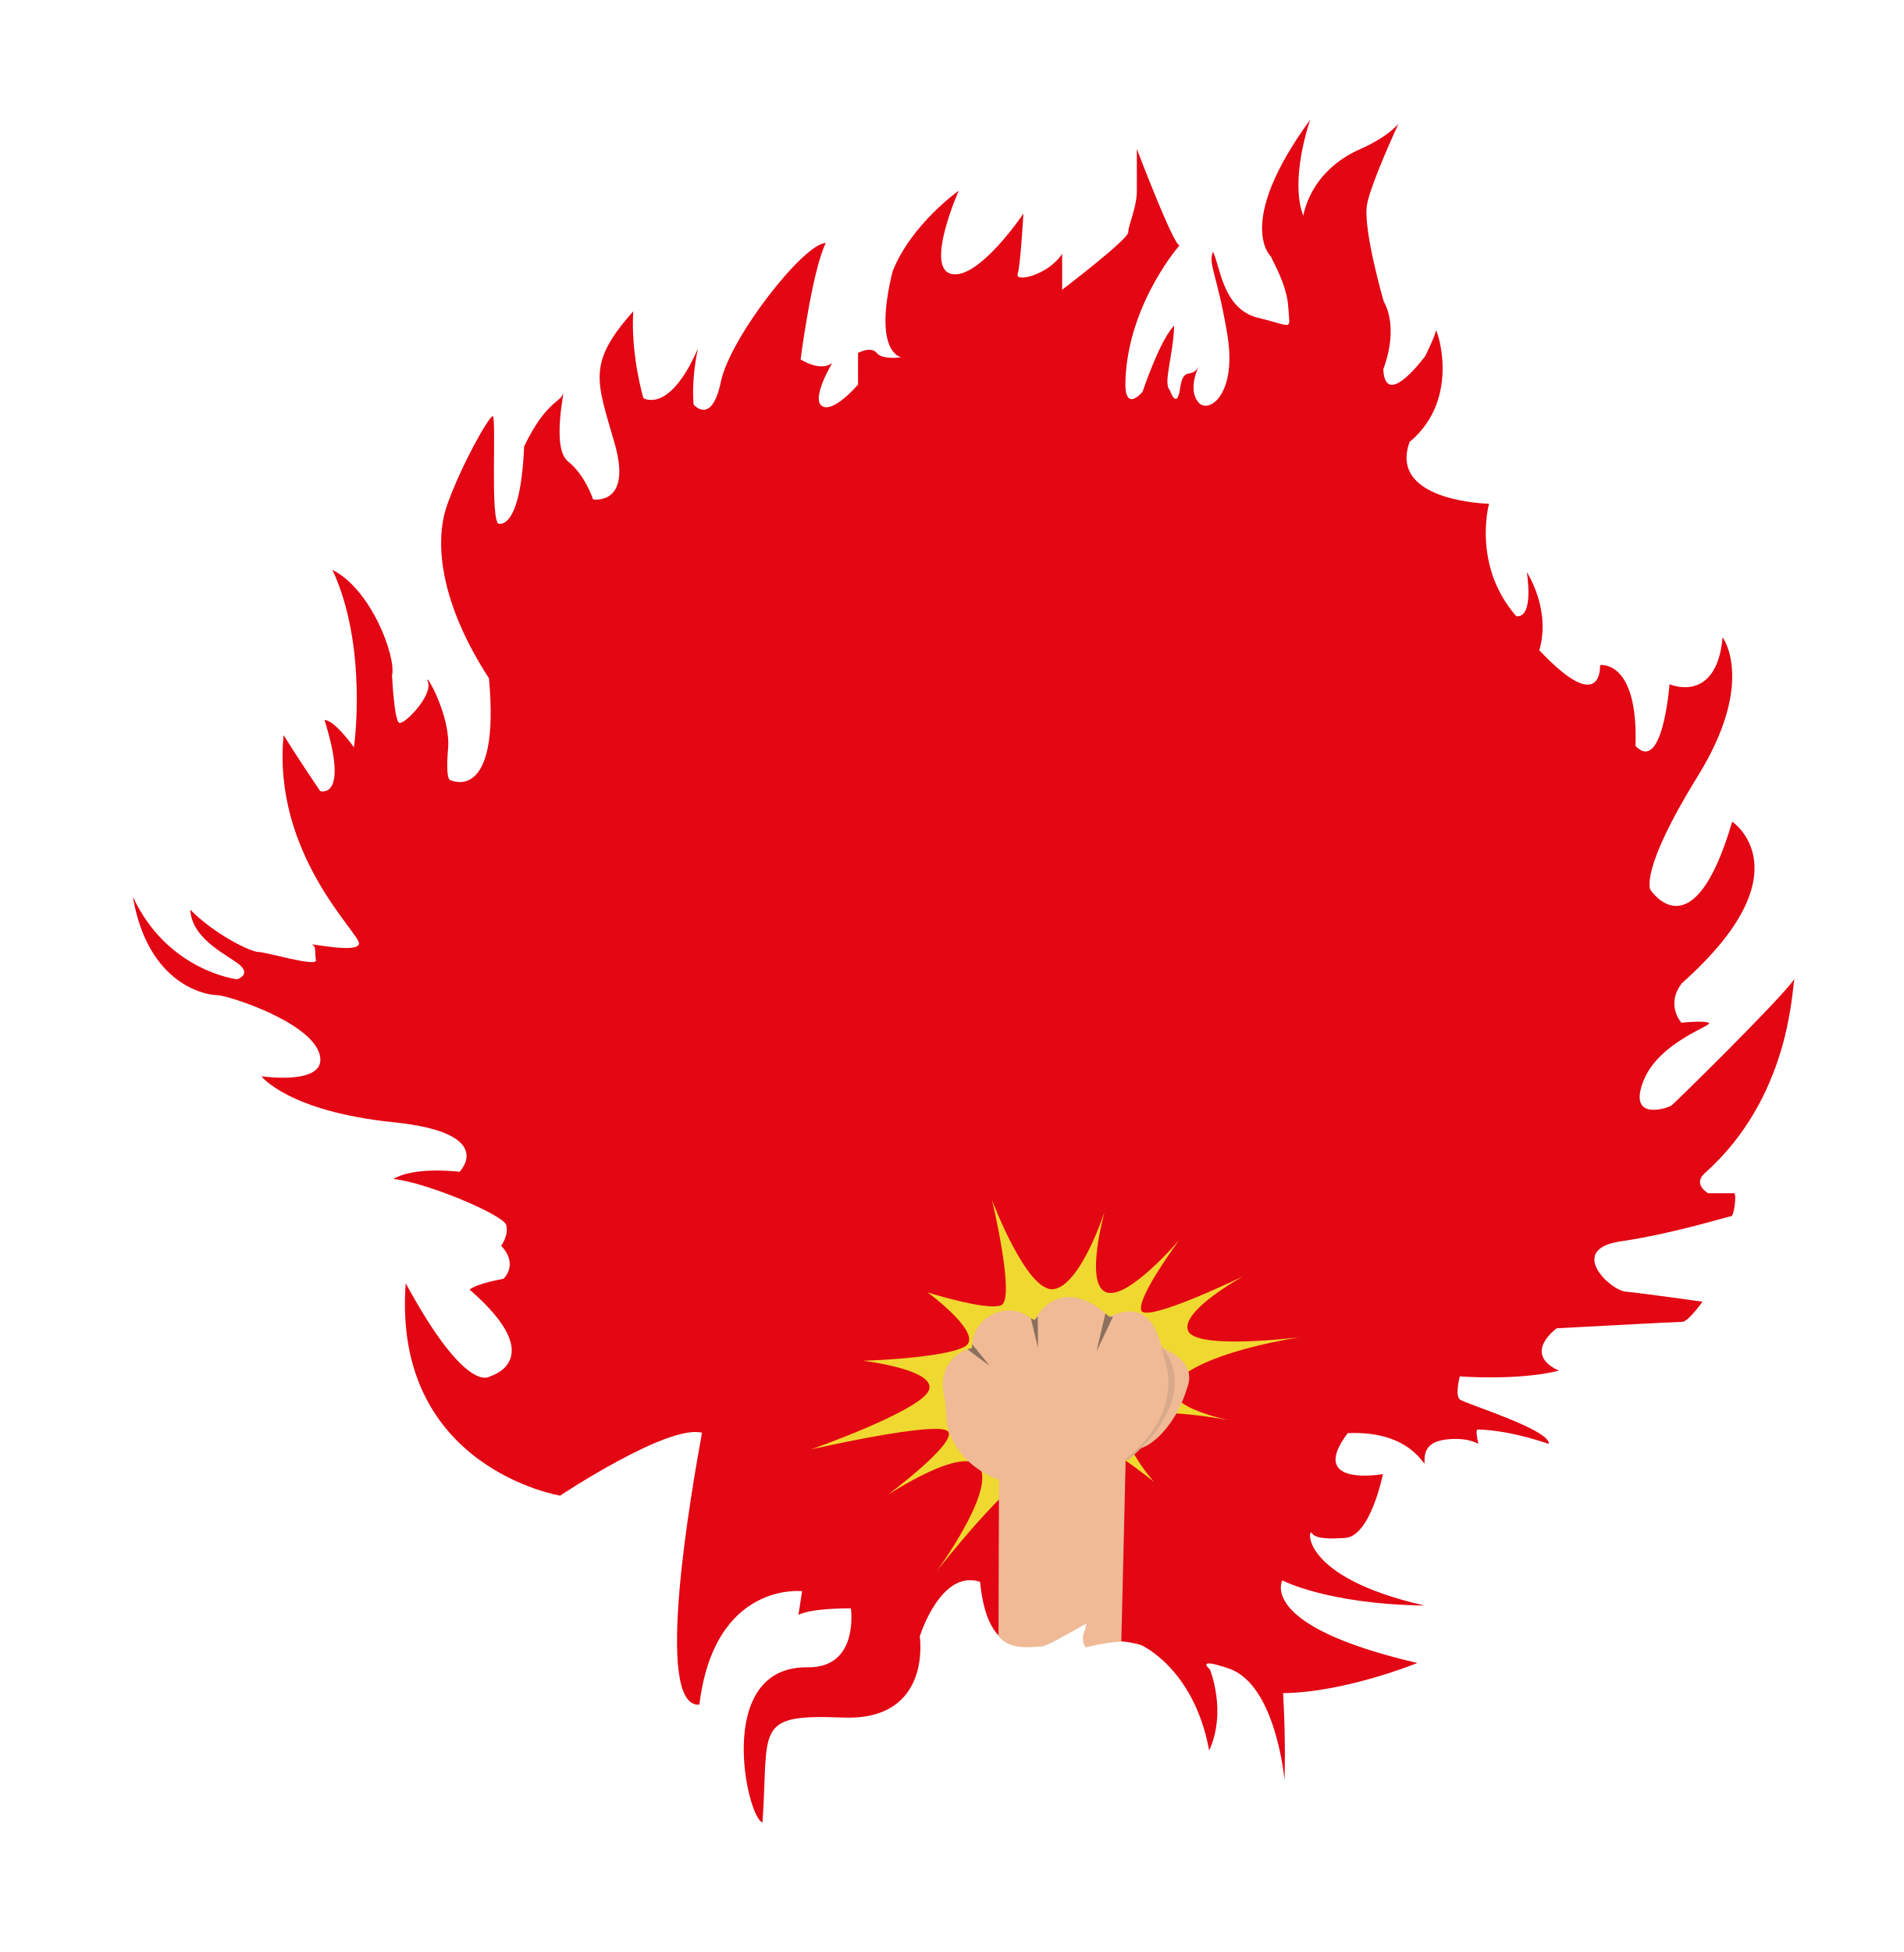
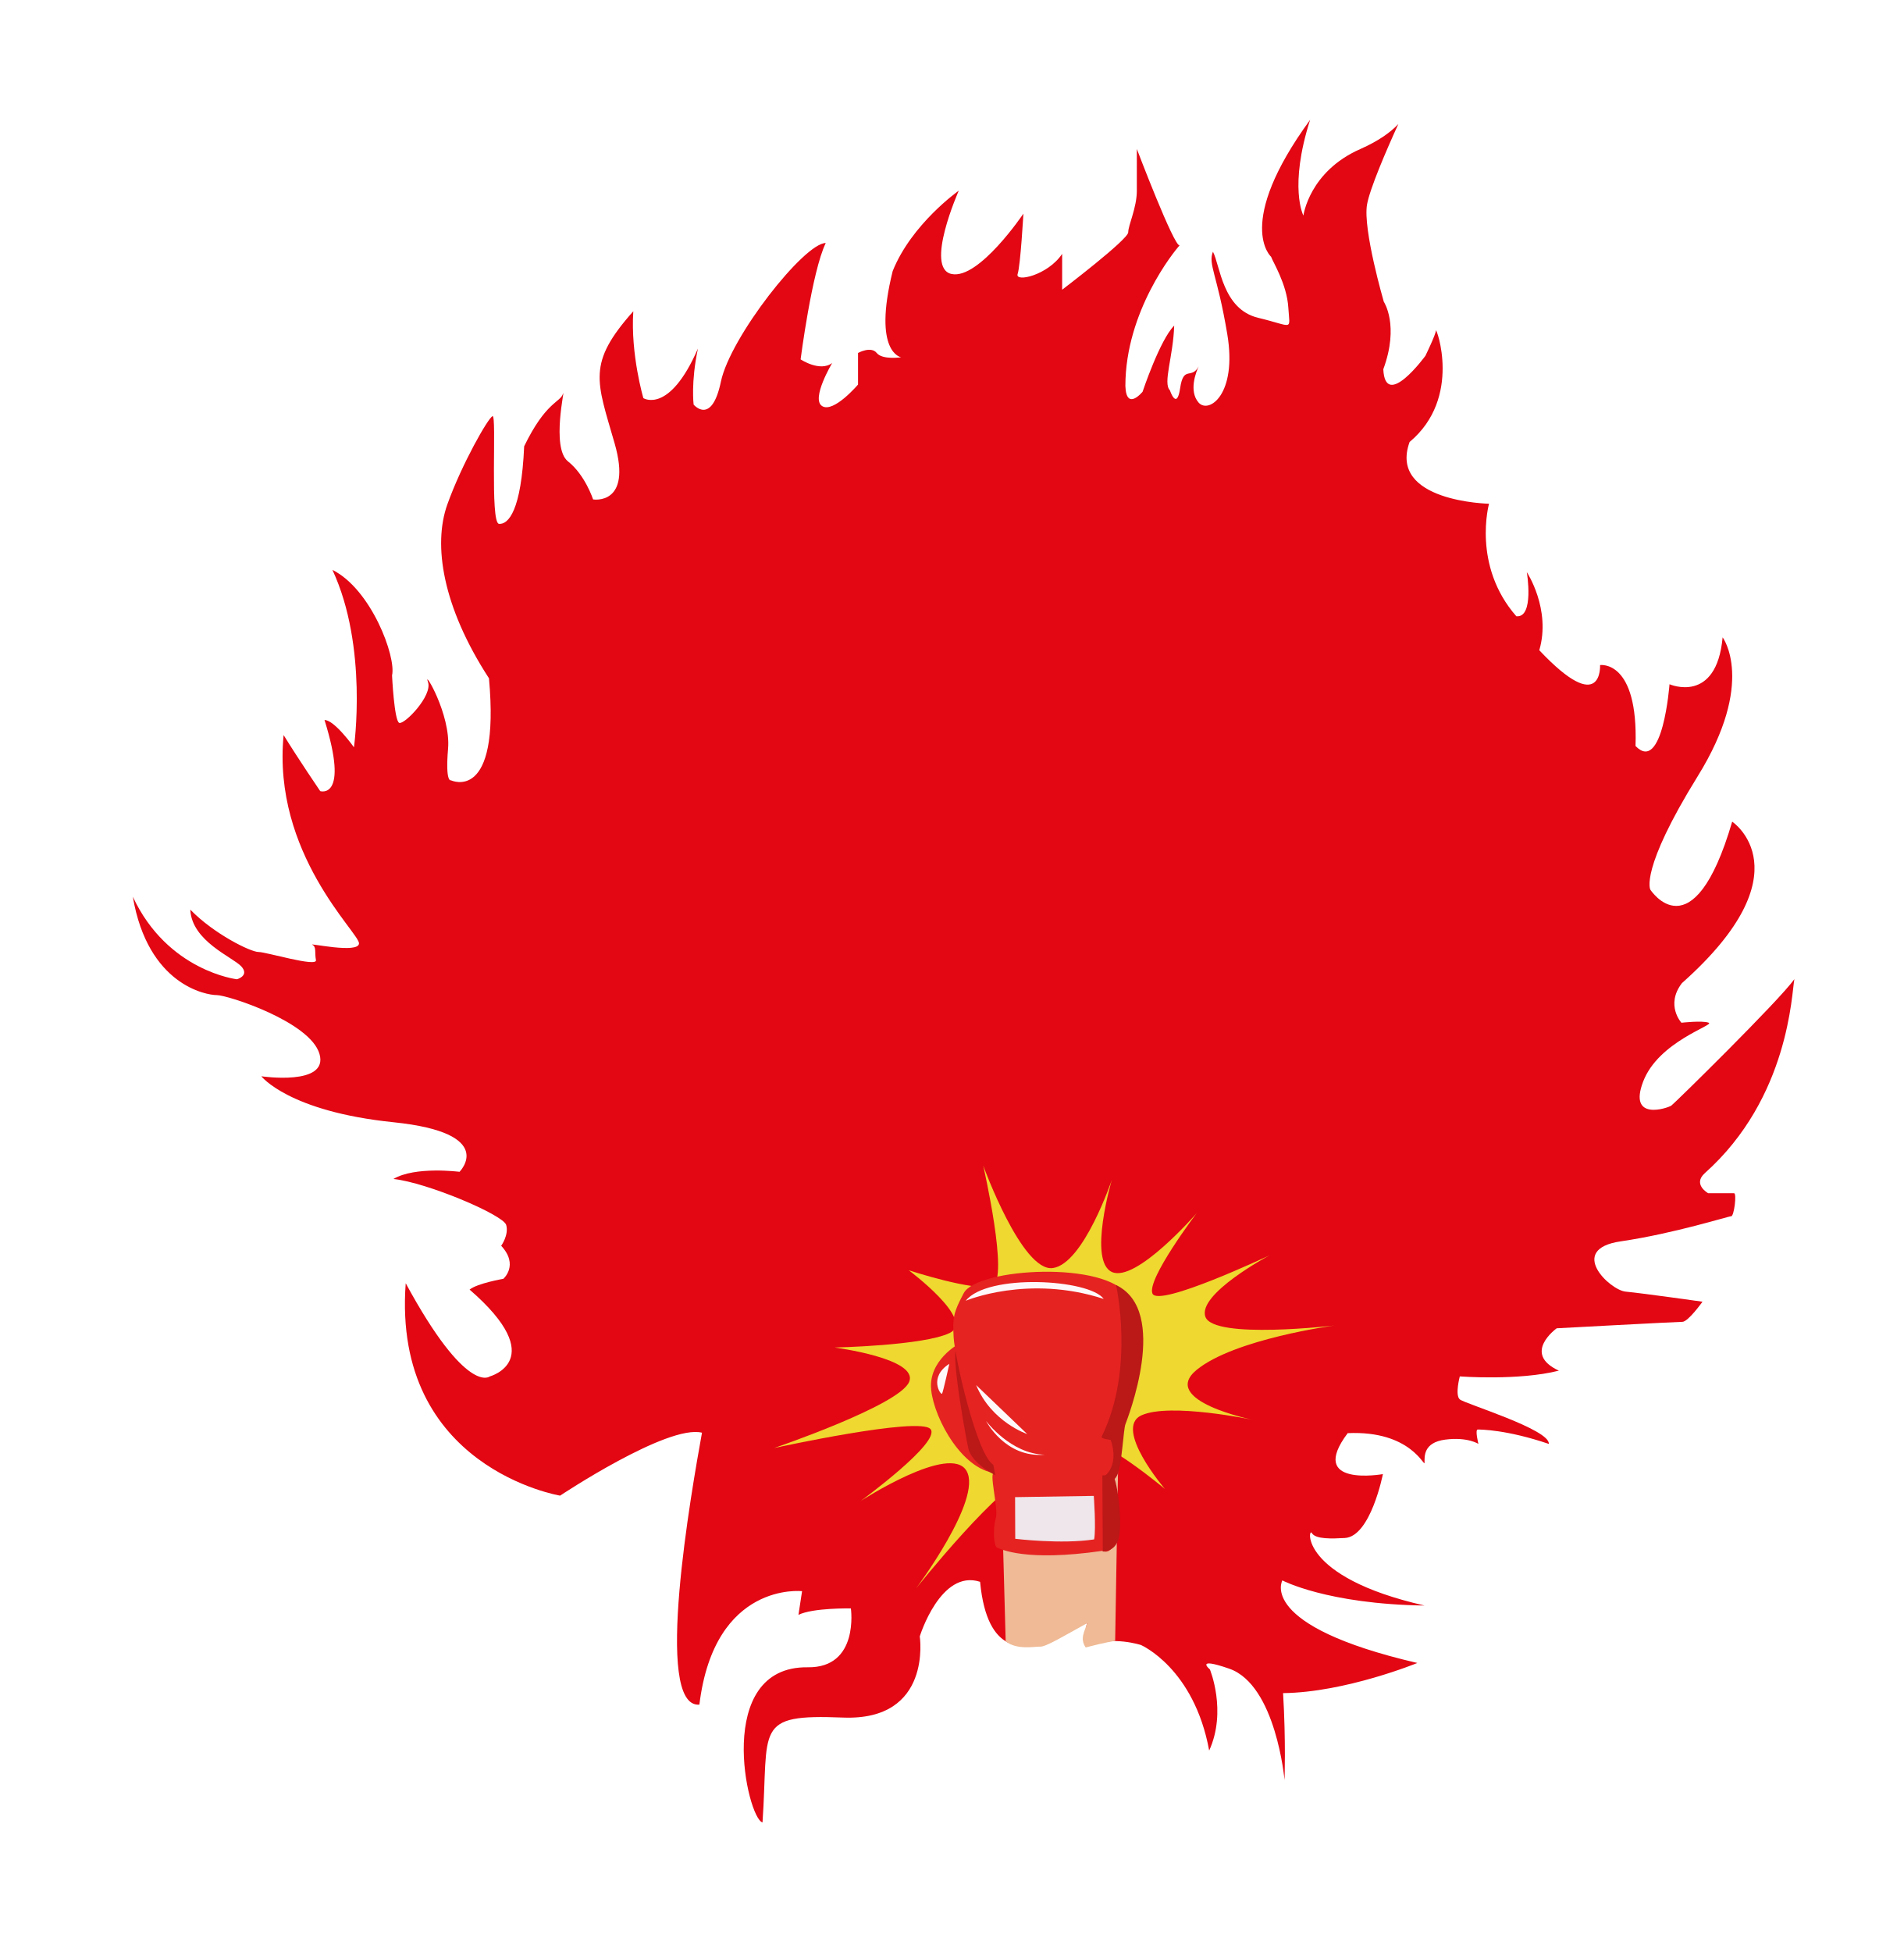
<svg xmlns="http://www.w3.org/2000/svg" version="1.1" id="Calque_1" x="0px" y="0px" viewBox="0 0 380.21 389.83" style="enable-background:new 0 0 380.21 389.83;" xml:space="preserve">
  <style type="text/css">
	.st0{fill:#E30613;}
	.st1{fill:#EFD830;}
	.st2{fill:#EFBA95;}
- 	.st3{fill:#D8AA8B;}
- 	.st4{fill:#FAC5A0;}
- 	.st5{fill:#8C705E;}
- 	.st6{fill:none;stroke:#B41917;stroke-miterlimit:10;}
- 	.st7{fill:none;stroke:#B41917;stroke-width:3;stroke-miterlimit:10;}
+ 	.st3{fill:#E52321;}
+ 	.st4{fill:#BB1818;}
+ 	.st5{fill:#FEF8FB;}
+ 	.st6{fill:#EEE6EA;}
</style>
  <g>
    <g>
      <path class="st0" d="M346.37,238.3c-0.57,0-5.16,0-5.16,0s-3.19-1.76-0.67-4.02c16.88-15.07,17.33-36.04,17.88-38.73    c-3.16,4.4-23.9,24.76-24.57,25.24s-8.7,3.25-5.64-4.78s14.34-11.28,13.1-11.76c-1.24-0.48-5.45,0-5.45,0s-3.25-3.54,0.1-7.91    c25.05-22.25,10.04-32.25,10.04-32.25c-7.84,26.77-16.35,13.58-16.35,13.58s-2.2-3.82,9.47-22.66    c11.67-18.84,4.97-27.73,4.97-27.73c-1.24,13.48-10.61,9.37-10.61,9.37s-1.34,17.98-6.79,12.33c0.57-17.31-7.08-16.16-7.08-16.16    s0.57,10.52-12.14-2.96c2.39-8.22-2.49-15.59-2.49-15.59s1.53,9.18-2.1,8.8c-8.89-10.14-5.45-22.47-5.45-22.47    s-20.18-0.38-15.87-12.33c10.59-8.86,5.26-23.04,5.26-22.28s-2.1,5.07-2.1,5.07s-8.03,11-8.41,2.68c3.25-8.8,0.1-13.48,0.1-13.48    s-4.21-14.44-3.35-19.41c0.54-3.11,3.85-10.84,6.26-16.09c-1.49,1.59-3.85,3.35-7.59,5c-10.23,4.49-11.38,13.29-11.38,13.29    s-2.96-5.64,1.34-19.12c-15.2,20.84-7.79,27.35-7.79,27.35c0.29,0.93,3.16,5.45,3.44,10.18c0.29,4.73,1.15,3.73-6.02,2.01    c-7.17-1.72-7.6-10.52-9.04-13.2c-1,2.58,0.86,4.45,2.87,16.49c2.01,12.05-3.72,15.95-5.74,13.63c-1.99-2.3-0.51-6.09,0.01-7.19    c0,0.01,0,0.01-0.01,0.01c-1.43,2.63-3.01-0.29-3.68,4.3c-0.67,4.59-2.05,0.43-2.05,0.43c-1.43-1.43,0.67-6.74,0.86-12.91    c-2.87,2.87-6.31,13.2-6.31,13.2s-3.26,4-3.44-1.15c0-14.89,9.75-26.92,10.84-28.08c-1.09,0.37-8.55-19.25-8.55-19.25    s0,4.88,0,8.32c0,3.44-1.72,6.88-1.72,8.32s-13.2,11.47-13.2,11.47V50.7c-2.87,4.3-9.47,5.74-8.89,4.02    c0.57-1.72,1.15-12.05,1.15-12.05s-8.89,13.2-14.34,12.05s1.43-16.64,1.43-16.64s-9.41,6.61-13.2,16.06    C174.26,70.49,180,71.35,180,71.35s-3.73,0.57-4.88-0.86s-3.73,0-3.73,0v6.31c0,0-4.88,5.74-7.17,4.3    c-2.29-1.43,2.01-8.61,2.01-8.61c-2.44,1.86-6.31-0.72-6.31-0.72s2.24-17.5,5.02-23.24c-4.3,0-19.08,18.79-20.94,27.68    c-1.86,8.89-5.45,4.59-5.45,4.59s-0.57-4.45,0.86-11.19c-5.74,13.2-10.9,9.9-10.9,9.9s-2.58-8.75-2.01-17.35    c-9.32,10.47-7.31,13.91-3.73,26.39c3.59,12.48-4.3,11.19-4.3,11.19s-1.58-4.88-5.02-7.6c-3.44-2.73-0.43-15.2-1-13.48    c-0.57,1.72-3.44,1.58-7.75,10.47c-0.57,12.91-3.16,15.63-5.02,15.49c-1.86-0.14-0.43-21.8-1.29-21.51    c-0.86,0.29-6.17,9.61-9.04,17.64s-1,20.37,8.32,34.71c2.29,25.1-7.6,20.37-7.6,20.37s-1.15,0.57-0.57-6.31    s-5.02-16.06-4.02-13.34s-4.73,8.61-5.74,8.18c-1-0.43-1.43-9.47-1.43-9.47c0.86-3.73-4.16-17.21-11.91-21.08    c7.17,15.35,4.3,35.43,4.3,35.43s-3.87-5.45-5.88-5.45c5.02,16.06-0.86,14.2-0.86,14.2s-4.3-6.31-7.31-11.19    c-2.29,23.67,15.06,39.44,15.06,41.59c0,2.15-10.18-0.14-9.32,0.29c0.86,0.43,0.43,1.58,0.72,3.06c0.29,1.48-9.9-1.62-11.47-1.62    c-1.58,0-8.89-3.59-13.63-8.46c0.29,6.31,8.46,9.47,10.18,11.33c1.72,1.86-0.86,2.58-0.86,2.58s-13.85-1.6-20.8-16.49    c3.01,17.64,14.63,19.65,16.78,19.65c2.15,0,18.65,5.31,20.51,11.76c1.86,6.45-11.62,4.45-11.62,4.45s5.45,7.03,26.39,9.18    c20.94,2.15,13.2,9.9,13.2,9.9s-8.89-1.15-13.2,1.43c6.74,0.72,21.94,7.17,22.52,9.18c0.57,2.01-1,4.16-1,4.16    c3.59,3.87,0.43,6.6,0.43,6.6s-5.16,0.89-6.74,2.15c16.21,14.06,4.02,17.35,4.02,17.35s-4.59,3.87-16.78-18.62    c-2.73,36.89,30.84,42.42,30.84,42.42s21.46-14.29,28.34-12.57c-2.01,11.19-9.84,55.03-0.52,54.31    c3.01-24.67,20.51-22.66,20.51-22.66l-0.72,4.73c2.87-1.43,10.47-1.29,10.47-1.29s1.72,11.9-8.61,11.76    c-18.94-0.26-12.1,30.26-9.04,30.98c1.29-18.93-1.86-21.66,16.06-20.94c17.93,0.72,15.35-16.21,15.35-16.21s4.16-13.48,12.05-10.9    c1.43,15.06,9.04,12.76,11.62,12.76s10.47-6.6,10.47-6.6s-1.97,4.01-0.43,6.6c4.73-2.01,10.47-0.14,10.47-0.14    s10.61,4.59,13.63,21.08c3.59-7.89,0.14-16.21,0.14-16.21s-3.16-2.58,3.87-0.14c9.35,3.25,11.04,22.23,11.04,22.23    s0.29-7.75-0.29-17.35c12.48-0.14,26.82-6.02,26.82-6.02c-32.13-7.46-26.96-16.49-26.96-16.49s8.89,4.73,28.4,5.02    c-25.24-5.74-23.24-15.78-22.52-14.49c0.72,1.29,4.16,1.14,6.6,1c5.16-0.29,7.6-12.76,7.6-12.76s-15.25,2.73-7.03-8.18    c12.76-0.57,15.35,7.03,15.35,5.88c0-1.15-0.29-4.02,4.16-4.59c4.45-0.57,6.6,0.86,6.6,0.86s-0.72-2.87-0.14-2.87    c0.57,0,5.74,0,14.2,2.87c0.29-2.87-16.78-8.03-17.78-8.89c-1-0.86,0-4.59,0-4.59s11.76,0.89,19.79-1.15    c-7.46-3.44-0.43-8.46-0.43-8.46s23.95-1.29,25.1-1.29s4.02-4.02,4.02-4.02s-12.19-1.72-15.35-2.01c-3.16-0.29-11.76-8.46-1-10.04    s21.51-5.02,22.09-5.02C346.37,242.89,346.95,238.3,346.37,238.3z" />
    </g>
  </g>
  <path class="st0" d="M302.38,203.49" />
-   <path class="st1" d="M198.14,239.63c0,0,6.98,18.62,12.36,17.82c5.39-0.8,10.19-15.59,10.19-15.59s-4.09,14.32,0.17,16.18  c4.25,1.86,14.73-10.45,14.73-10.45s-8.68,11.68-7.6,14.15c1.08,2.47,20.41-6.89,20.41-6.89s-12.61,6.89-11.1,10.88  s22.6,1.29,22.6,1.29s-17.49,2.52-24.05,8.02c-6.56,5.49,9.97,8.65,9.97,8.65s-14.59-2.92-19.55-0.6  c-4.96,2.32,4.23,12.86,4.23,12.86s-11.08-9.09-13.84-8.05c-2.76,1.05-4.17,14.66-4.17,14.66s-0.49-9.54-5.43-8.77  c-4.95,0.76-19.97,20.01-19.97,20.01s11.52-15.7,8.67-20.65c-2.85-4.95-18.52,5.45-18.52,5.45s14.04-10.45,12.13-12.72  c-1.91-2.26-27.37,3.58-27.37,3.58s21.9-7.69,23.54-11.82c1.65-4.12-13.13-5.88-13.13-5.88s15.63-0.47,20.15-2.75  s-7.28-10.91-7.28-10.91s11.72,3.71,14.67,2.58C202.92,259.52,198.14,239.63,198.14,239.63z" />
-   <path class="st2" d="M230.85,268.72c0,0,8.07,2.27,6.49,7.8c-3.13,10.93-10.68,14.13-10.51,12.26L230.85,268.72z" />
-   <path class="st2" d="M199.45,326.7l0.14-46.03l25.51,0.36l-1.12,46.81c0,0-3.14,0.11-7.11,1.17c-1.23-1.79-0.17-3.25,0.29-4.85  c-4.44,2.43-8.24,4.76-9.39,4.69C206.83,328.78,201.74,329.85,199.45,326.7z" />
-   <path class="st3" d="M231.85,268.72l-11.61,10.5c0,0-4.16,11.04,5.17,12.33C241.33,277.79,231.85,268.72,231.85,268.72" />
-   <path class="st2" d="M232.7,271.73c3.02,9.36-4.21,20.07-16.15,23.91c-11.93,3.85-24.05-0.62-27.07-9.98  c-0.67-2.07-0.34-4.46-0.85-6.64c-1.35-5.76,2.1-9.15,5.52-9.8c-0.05-6.4,7.21-9.69,11.75-5.95c0.23,0.19,0.53,0.23,0.77,0.37  c3.29-6.07,9.41-5.97,14.87-0.67C230.1,259.01,231.6,267.01,232.7,271.73z" />
-   <path class="st4" d="M199.57,247.05" />
-   <path class="st5" d="M197.7,272.77l-3.53-4.35l-0.01,0.78c0,0-0.72,0.18-0.88,0.23C193.12,269.48,197.7,272.77,197.7,272.77z" />
-   <polygon class="st5" points="207.35,269.21 205.9,263.26 206.67,263.63 207.28,262.84 " />
-   <polygon class="st5" points="219.02,269.92 220.8,262.29 221.54,262.95 222.32,262.96 " />
-   <path class="st6" d="M228.1,252" />
-   <path class="st6" d="M228.1,252" />
-   <path class="st7" d="M161.87,290.67" />
-   <path class="st3" d="M193.28,269.44" />
+   <path class="st1" d="M196.39,232.77c0,0,7.75,21.32,13.91,20.47c6.16-0.86,11.8-17.67,11.8-17.67s-4.82,16.29,0.01,18.46  c4.83,2.17,16.92-11.75,16.92-11.75s-10.03,13.23-8.83,16.06c1.2,2.83,23.36-7.63,23.36-7.63s-14.46,7.72-12.78,12.28  s25.77,1.72,25.77,1.72s-19.99,2.68-27.53,8.87c-7.54,6.19,11.28,9.98,11.28,9.98s-16.61-3.5-22.29-0.91  c-5.68,2.59,4.68,14.71,4.68,14.71s-12.54-10.5-15.7-9.33c-3.16,1.16-4.92,16.68-4.92,16.68s-0.45-10.89-6.1-10.07  s-23.01,22.6-23.01,22.6s13.32-17.78,10.12-23.46s-21.19,6-21.19,6s16.13-11.77,13.98-14.37c-2.15-2.6-31.26,3.78-31.26,3.78  s25.07-8.53,26.99-13.22c1.92-4.68-14.91-6.86-14.91-6.86s17.84-0.37,23.02-2.91c5.18-2.55-8.19-12.52-8.19-12.52  s13.33,4.36,16.71,3.11C201.61,255.52,196.39,232.77,196.39,232.77z" />
+   <path class="st2" d="M200.88,327.77l-1.29-47.1l23.95,0.13l-0.79,46.9c0,0-1.92,0.26-5.89,1.31c-1.23-1.79-0.17-3.25,0.29-4.85  c-4.44,2.43-8.24,4.76-9.39,4.69C206.83,328.78,203.11,329.6,200.88,327.77z" />
+   <path class="st3" d="M220.18,309.72c0,0,2.12,1.3,3.02-3.45c0.9-4.75-0.77-11.62-0.77-11.62s-22.53,0.23-23.78-0.4  c-1.26-0.63,0.85,7.05,0.26,8.98c-0.6,1.92-0.46,5.57,0.25,5.84C199.86,309.34,204.74,311.95,220.18,309.72z" />
+   <path class="st3" d="M191.52,268.38c0,0-6.13,3.28-5.52,9.19c0.62,5.92,6.51,16.59,13.52,16.67  C197.82,288.58,191.18,269.27,191.52,268.38z" />
+   <path class="st4" d="M191.05,269.23c-1.2,1.29,2.21,19.77,2.48,20.47c1.21,3.06,5.61,5.08,5.61,5.08S193.68,270.5,191.05,269.23z" />
+   <path class="st3" d="M224.27,286.02c-0.07-1.28,6.64-18.34,1.08-27.13c-4.16-7.16-30.15-5.71-32.84-0.65  c-2.13,4-2.23,4.95-2.02,8.85c0.21,3.9,4.58,23.4,7.93,25.45c0.55,3.01,0.55,3.01,0.55,3.01s18.54,0.84,23.33-0.91  C223.56,291.05,224.27,286.02,224.27,286.02z" />
+   <path class="st4" d="M222.93,256.64c0,0,3.79,16.65-2.83,30.18c-0.51,0.49,1.75,0.74,1.75,0.74s1.83,4.61-1.09,7.12  c-0.33,1.37,1.52,1.81,2.42-0.11s1.23-9.11,1.61-10.11C225.16,283.44,233.73,261.78,222.93,256.64z" />
+   <path class="st4" d="M220.19,294.65l0.09,15.21c0,0,1.93-0.01,2.77-1.64c1.59-2.31,0.07-12.86-0.67-13.34  C221.82,294.52,220.19,294.65,220.19,294.65z" />
+   <path class="st5" d="M192.91,259.77c0,0,12.46-5.29,27.56-0.36C217.59,255.42,197.19,254.3,192.91,259.77z" />
+   <path class="st5" d="M194.98,276.61l10.2,9.78C205.18,286.39,198.05,284.02,194.98,276.61z" />
+   <path class="st5" d="M196.96,283.78c0,0,3.84,7.45,11.72,6.73C201.9,290.39,196.96,283.78,196.96,283.78z" />
+   <path class="st6" d="M202.76,298.99l0.03,8.32c0,0,9.23,1.13,15.76,0.12c0.41-2.2-0.07-8.69-0.07-8.69L202.76,298.99z" />
+   <path class="st5" d="M189.63,272.36c0,0-1.22,5.53-1.45,5.96C187.95,278.75,185.38,275.06,189.63,272.36z" />
+   <path class="st3" d="M231.29,311.24" />
</svg>
